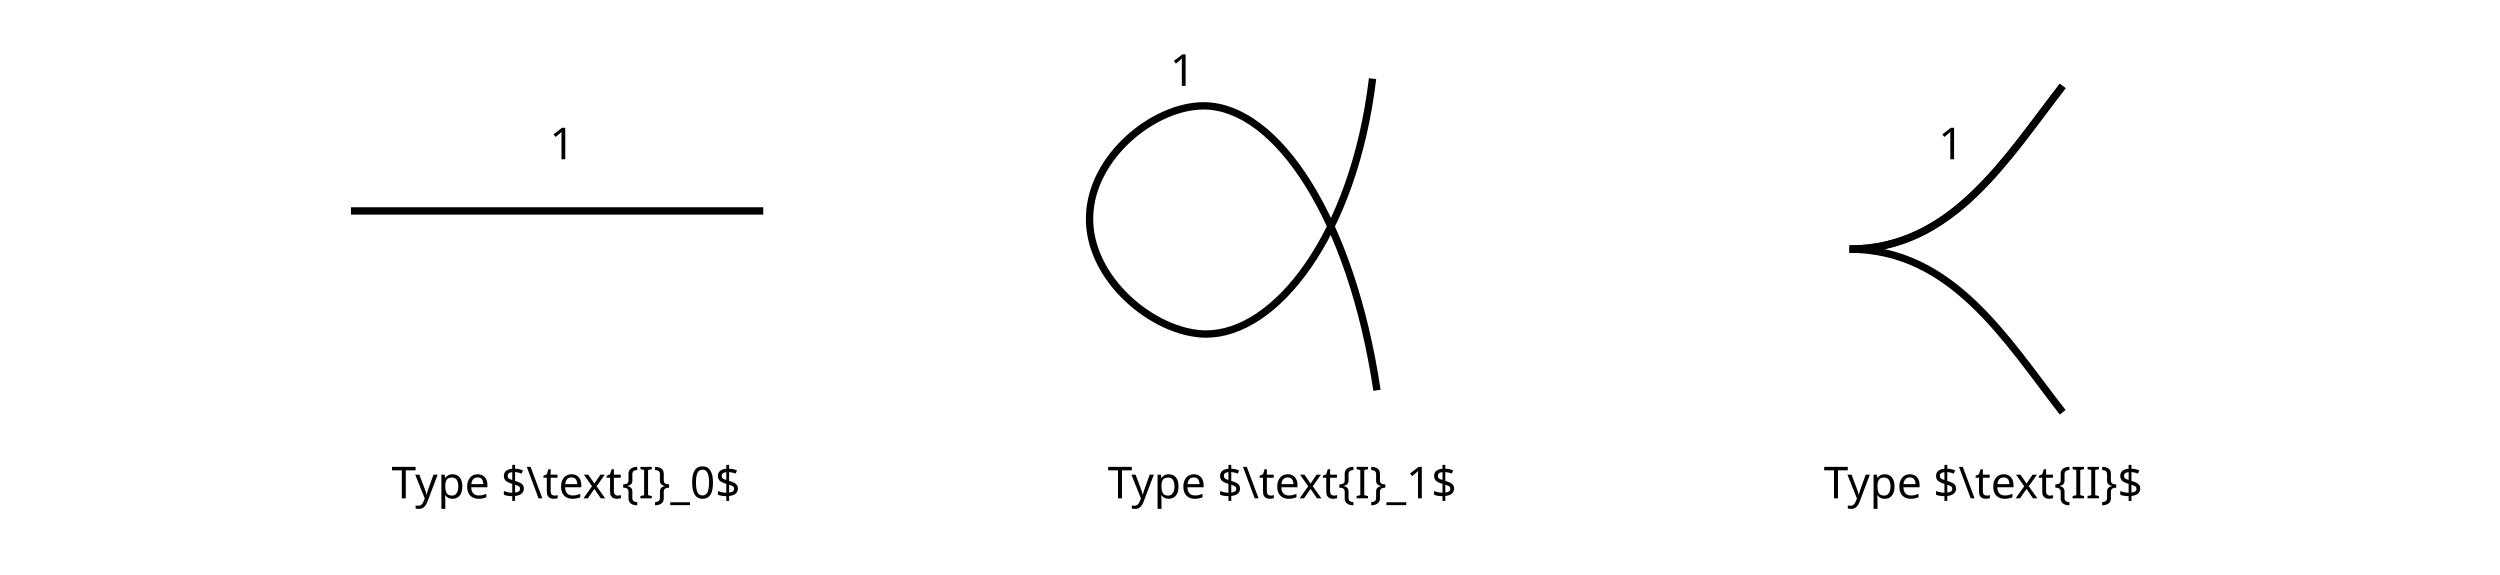
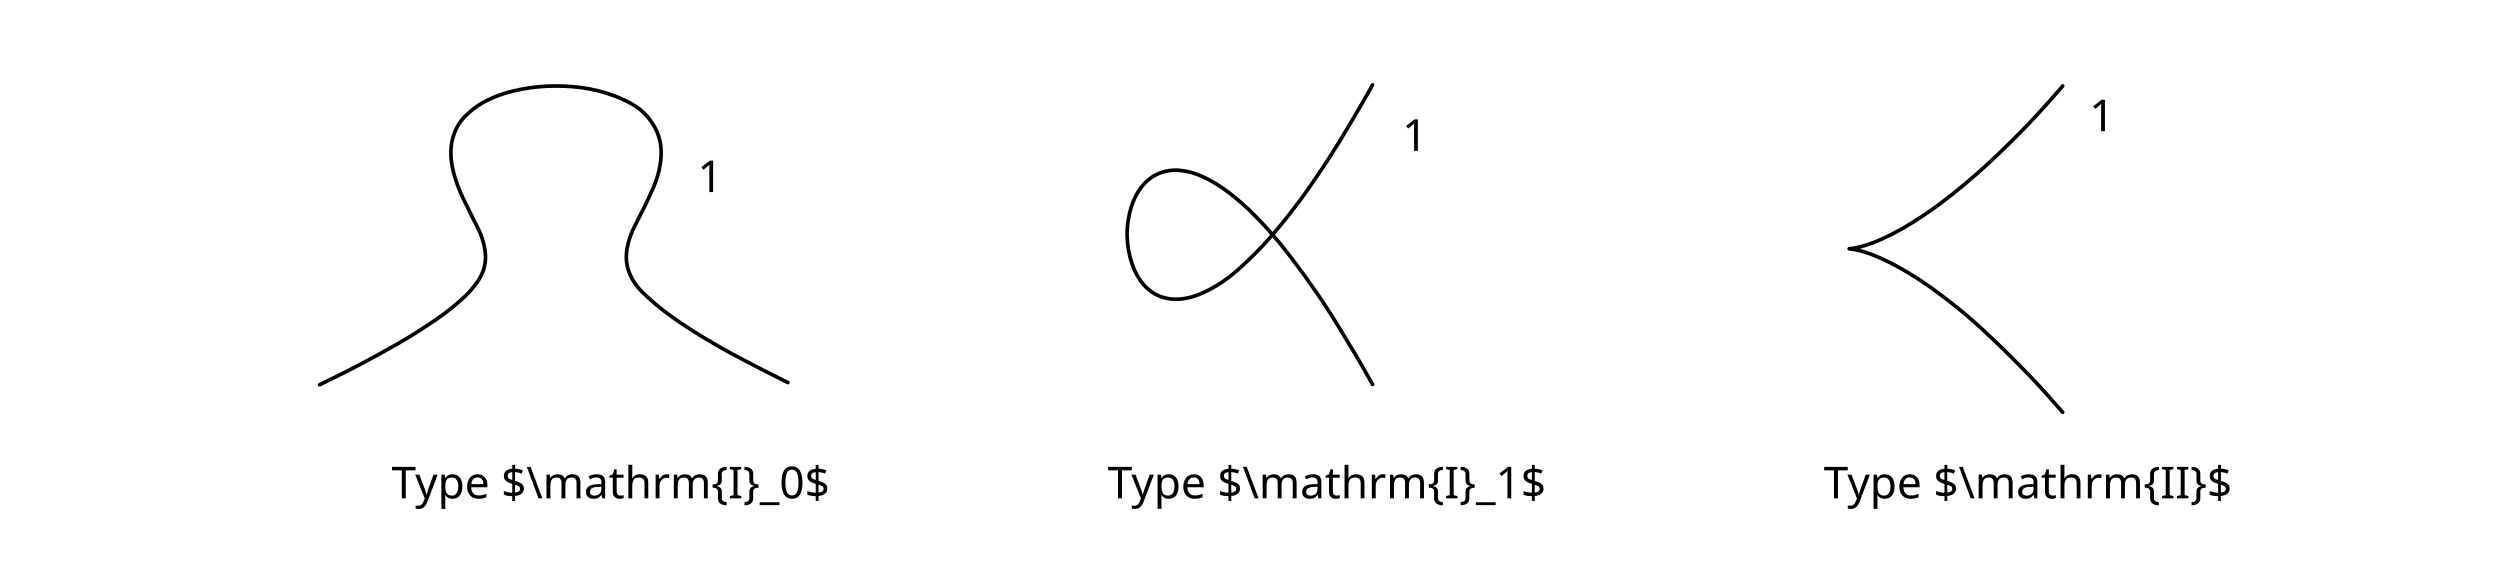
<svg xmlns="http://www.w3.org/2000/svg" version="1.1" id="svg8" x="0px" y="0px" viewBox="0 0 680.3 156.2" style="enable-background:new 0 0 680.3 156.2;" xml:space="preserve">
  <style type="text/css">
- 	.st0{font-family:'MyriadPro-Regular';}
+ 	.st0{font-family:'ArialMT';}
	.st1{font-size:12px;}
- 	.st2{stroke:#000000;stroke-width:2;stroke-miterlimit:10;}
- 	.st3{fill:none;stroke:#000000;stroke-width:2;stroke-miterlimit:10;}
+ 	.st2{fill:none;stroke:#000000;stroke-linecap:round;stroke-linejoin:round;stroke-miterlimit:10;}
+ 	.st3{font-family:'MyriadPro-Regular';}
</style>
  <g id="layer1" transform="translate(0,-177)">
</g>
-   <text transform="matrix(1 0 0 1 106.5439 135.6045)" class="st0 st1">Type $\text{I}_0$</text>
-   <line class="st2" x1="95.5" y1="57.4" x2="207.7" y2="57.4" />
-   <path class="st3" d="M373.5,21.4c-5.1,42.6-26.4,69.7-45.5,69.5c-14-0.2-32-15-31.5-32c0.4-16.3,17.6-30.2,31.2-30.1  c19.7,0.2,40,30.5,47,77.4" />
-   <text transform="matrix(1 0 0 1 301.4336 135.6044)" class="st0 st1">Type $\text{I}_1$</text>
-   <path class="st3" d="M561.3,23.4c-15.4,19.8-30.1,44.4-58,44.4" />
-   <path class="st3" d="M561.3,23.4c-15.4,19.8-30.1,44.4-58,44.4" />
-   <path class="st3" d="M561.3,112.2c-15.4-19.8-30.1-44.4-58-44.4" />
-   <text transform="matrix(1 0 0 1 496.2704 135.6047)" class="st0 st1">Type $\text{II}$</text>
-   <text transform="matrix(1 0 0 1 149.5542 43.3352)" class="st0 st1">1</text>
-   <text transform="matrix(1 0 0 1 318.3602 23.3666)" class="st0 st1">1</text>
-   <text transform="matrix(1 0 0 1 527.4775 43.3352)" class="st0 st1">1</text>
+   <text transform="matrix(1 0 0 1 106.5439 135.6045)" class="st0 st1">Type $\mathrm{I}_0$</text>
+   <text transform="matrix(1 0 0 1 301.4336 135.6044)" class="st0 st1">Type $\mathrm{I}_1$</text>
+   <text transform="matrix(1 0 0 1 496.2704 135.6047)" class="st0 st1">Type $\mathrm{II}$</text>
+   <path class="st2" d="M151.1,23.4c3.1,0,6.2,0.2,9.3,0.8c3.1,0.6,6.2,1.5,9.2,2.9c2.9,1.4,6,2.9,8.6,7.6c1,1.8,2.1,4.8,1.6,8.9  c-0.4,3.9-1.7,6.8-2.7,9c-1,2.3-2.1,4.4-3.2,6.6c-1.1,2.2-2.5,4.5-3.2,8.1c-1.6,7.7,4.3,12.4,5.7,13.7c2.9,2.7,5.8,4.8,8.7,6.8  c3,2,6,3.9,9,5.6c3,1.8,6,3.4,9.1,5c3,1.6,6,3.1,9,4.6c0.7,0.4,1.4,0.7,2.2,1.1 M151.1,23.4c-3.1,0-6.2,0.3-9.3,0.9  c-3.1,0.6-6.3,1.5-9.4,3.1c-1.6,0.8-3.2,1.8-4.7,3.2c-1.4,1.2-2.9,2.7-4,5.5c-2.6,6.4,0.5,13.9,2.2,17.6c1.1,2.3,2.1,4.3,3.2,6.5  c1,2,2.4,4.4,2.9,8.1c0.6,4.3-1.2,7.1-2.1,8.4c-1.4,2-2.8,3.5-4.3,4.8c-3,2.7-6,4.9-9.1,6.9c-3,2-5.9,3.8-8.9,5.5  c-3,1.7-6.1,3.4-9.1,5c-3,1.6-6,3.1-9.1,4.6c-0.8,0.4-1.6,0.8-2.4,1.2" />
+   <path class="st2" d="M373.5,104.6c-2-3.6-4-7.1-6.1-10.5c-2-3.3-3.9-6.5-5.9-9.6c-2.1-3.3-4.3-6.4-6.5-9.5c-2.1-2.9-4.3-5.8-6.4-8.4  c-2.3-2.8-4.7-5.5-7.1-7.9c-2.3-2.4-4.7-4.4-7.1-6.3c-2.4-1.8-4.8-3.3-7.3-4.4c-2.5-1.1-5-1.7-7.5-1.7c-2.5,0.1-5,0.8-7.3,2.8  c-2.3,2-4.5,5.5-5.3,10.9c-0.9,5.6,0.4,11.1,2.3,14.7c1.9,3.5,4.4,5.3,6.8,6.1c2.4,0.8,4.9,0.8,7.4,0.2c2.6-0.6,5.1-1.8,7.6-3.3  c2.5-1.5,4.9-3.4,7.2-5.6c2.4-2.2,4.7-4.5,7-7.1c2.3-2.6,4.6-5.4,6.8-8.3c2.2-2.8,4.3-5.8,6.3-8.8c2.1-3,4.1-6.2,6.1-9.4  c2-3.3,4-6.7,6-10.1c1-1.7,2-3.5,3-5.3" />
+   <path class="st2" d="M561.3,112.2c-3.6-4.1-7.1-8.1-10.8-11.8c-3.8-3.9-7.6-7.6-11.4-11.1c-3.7-3.4-7.5-6.5-11.3-9.3  c-3.8-2.9-7.7-5.4-11.7-7.6c-3.8-2-7.6-3.8-11.5-4.5c-0.4-0.1-0.9-0.1-1.4-0.2c3.9-0.4,7.7-2,11.5-3.9c3.9-2,7.7-4.4,11.5-7.1  c3.9-2.8,7.7-5.9,11.5-9.2c3.9-3.4,7.7-7.1,11.5-10.9c3.7-3.7,7.3-7.7,10.8-11.7c0.4-0.5,0.9-1,1.3-1.5" />
+   <text transform="matrix(1 0 0 1 189.7891 52.264)" class="st3 st1">1</text>
+   <text transform="matrix(1 0 0 1 381.5611 41.0459)" class="st3 st1">1</text>
+   <text transform="matrix(1 0 0 1 568.5256 35.7041)" class="st3 st1">1</text>
</svg>
